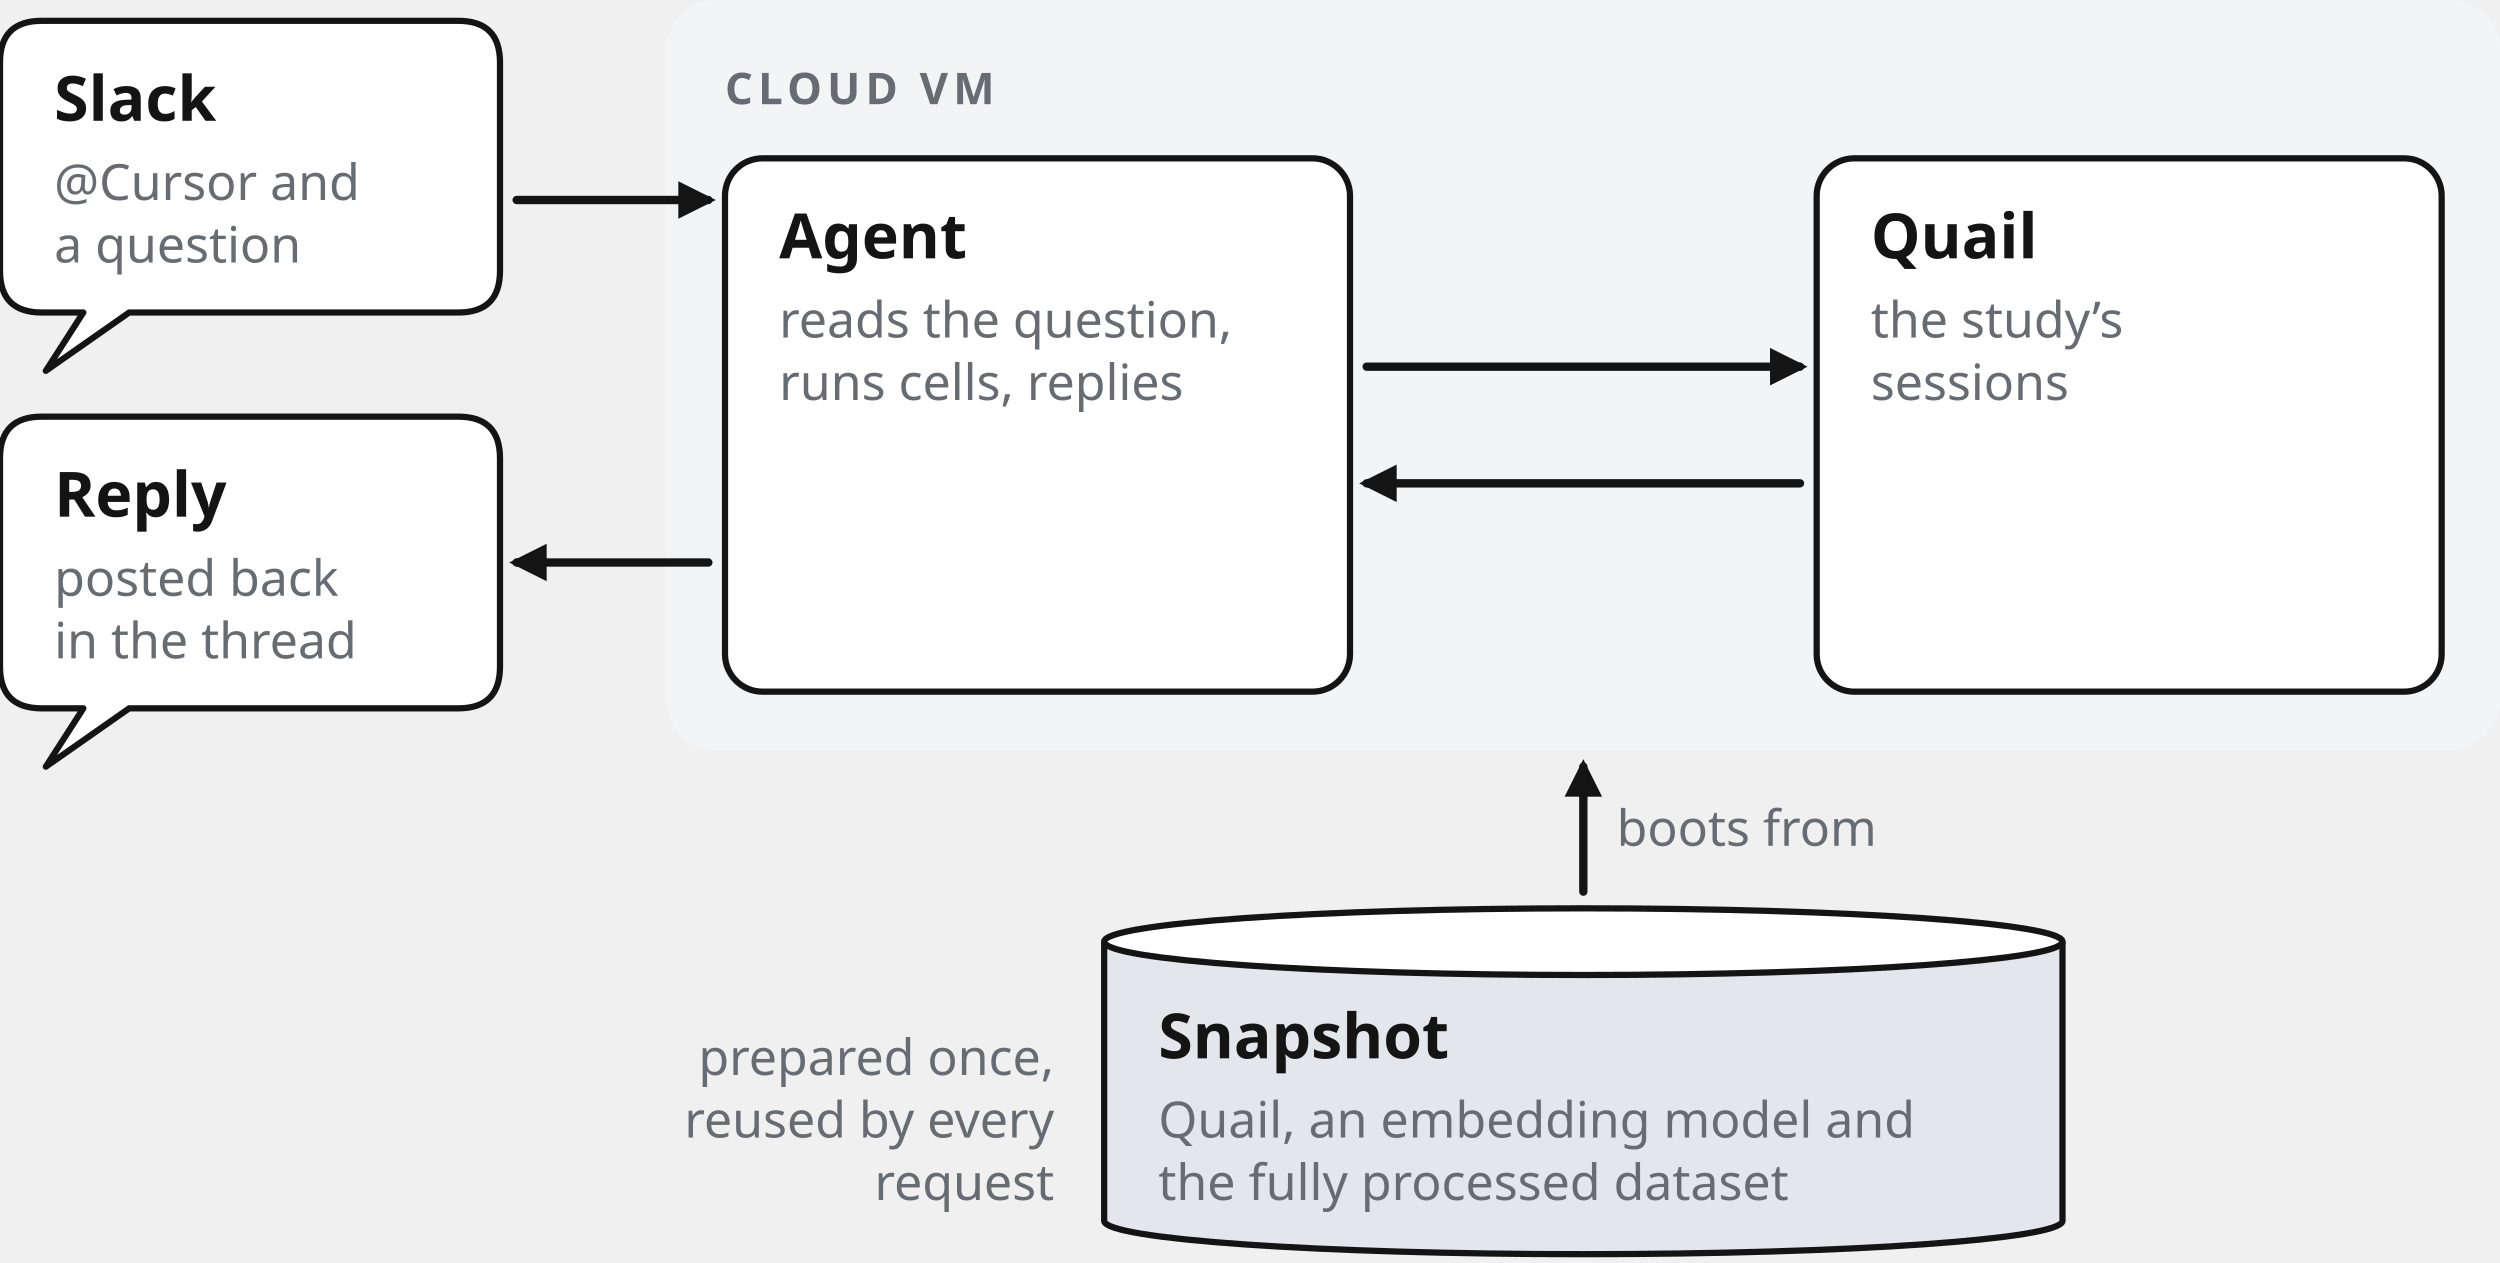
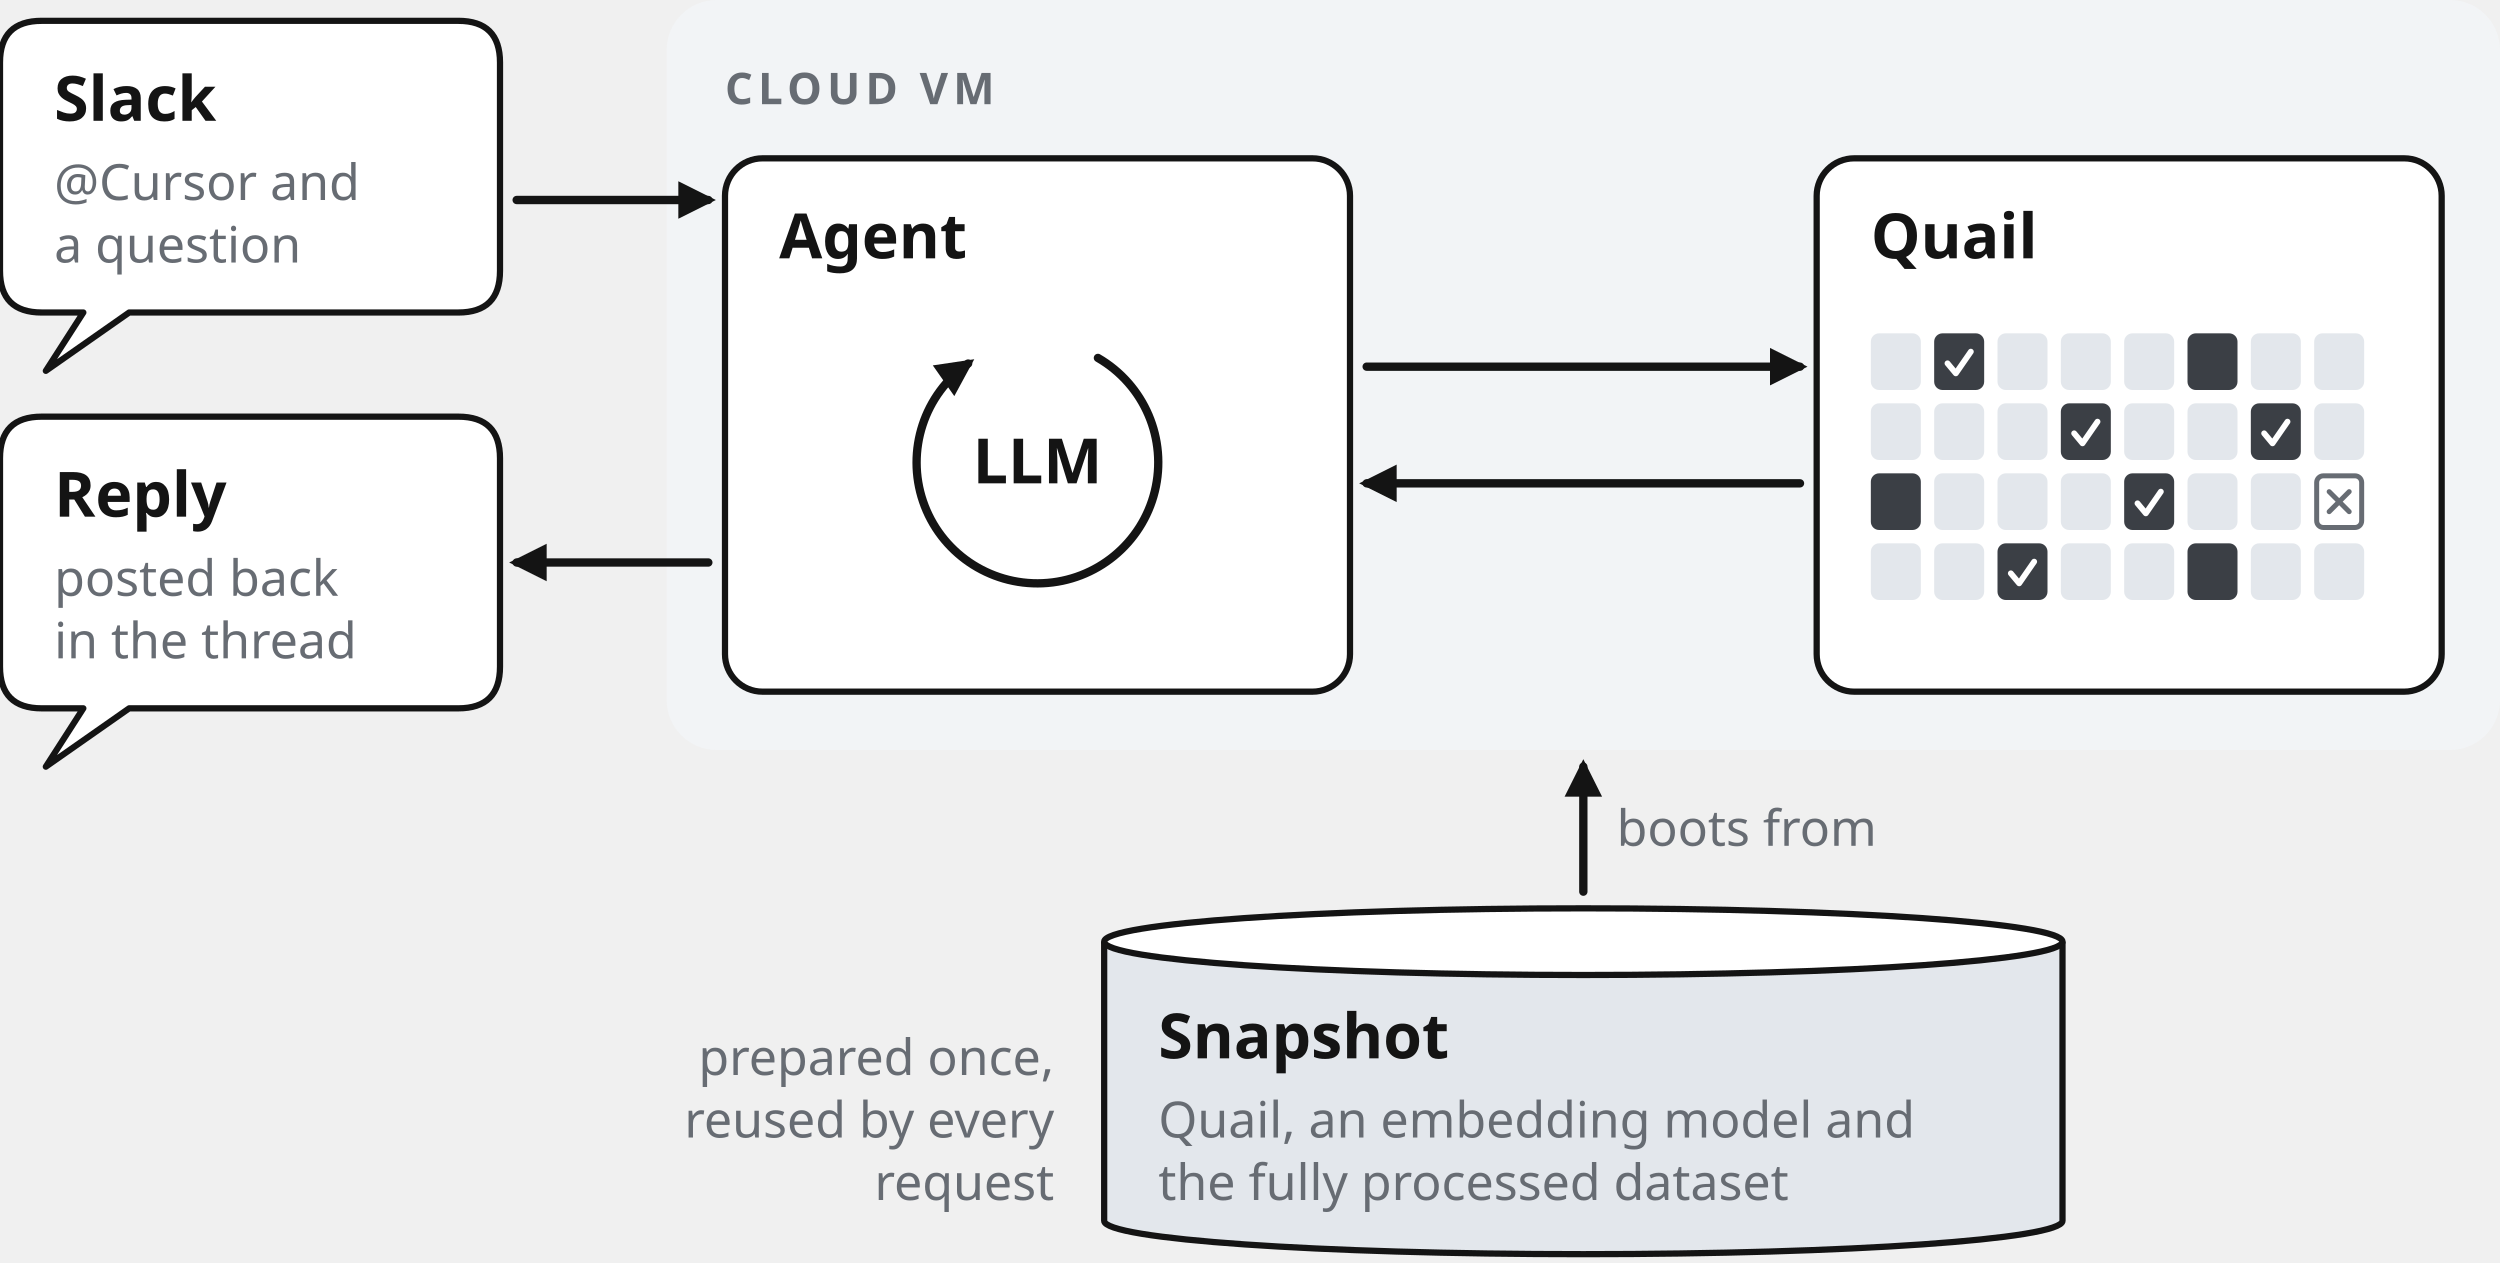
<svg xmlns="http://www.w3.org/2000/svg" viewBox="0 0 1200 606" width="1200" height="606">
  <style>
    text { font-family: 'Source Sans 3', sans-serif; fill: #141414; }
    .h { font-size: 30px; font-weight: 700; }
    .b { font-size: 25px; }
    .s { font-size: 24px; fill: #676C73; }
    .cap { font-size: 21px; font-weight: 700; letter-spacing: 2.5px; fill: #676C73; }
    .m { font-family: 'Source Code Pro', monospace; font-size: 24px; font-weight: 500; font-variant-ligatures: none; }
    .ln { fill: none; stroke: #141414; stroke-width: 4; stroke-linecap: round; stroke-linejoin: round; }
  </style>
  <defs>
    <marker id="a" viewBox="0 0 10 10" refX="8" refY="5" markerWidth="4.5" markerHeight="4.5" orient="auto-start-reverse">
      <path d="M0,0 L10,5 L0,10 z" fill="#141414" />
    </marker>
  </defs>
  <rect x="320" y="0" width="880" height="360" rx="24" fill="#F2F4F6" />
  <text class="cap" x="348" y="50">CLOUD VM</text>
  <rect x="348" y="76" width="300" height="256" rx="18" fill="#fff" stroke="#141414" stroke-width="3" />
  <text class="h" x="374" y="124" style="font-size:30px">Agent</text>
-   <text class="s" x="374" y="162">reads the question,</text>
-   <text class="s" x="374" y="192">runs cells, replies</text>
+   <path class="ln" d="M527.0,171.8 A58,58 0 1 1 464.7,174.5" marker-end="url(#a)" style="stroke-width:4" />
+   <text class="h" x="498" y="232" text-anchor="middle" style="font-size:30px">LLM</text>
  <rect x="872" y="76" width="300" height="256" rx="18" fill="#fff" stroke="#141414" stroke-width="3" />
  <text class="h" x="898" y="124" style="font-size:30px">Quail</text>
-   <text class="s" x="898" y="162">the study’s</text>
-   <text class="s" x="898" y="192">sessions</text>
+   <g transform="translate(898,160) scale(0.8)">
+     <rect x="0" y="0" width="30" height="34" rx="5" fill="#E3E7EC" />
+     <rect x="38" y="0" width="30" height="34" rx="5" fill="#3B3F45" />
+     <path d="M46,18 L51,24 L60,11" fill="none" stroke="#fff" stroke-width="3.5" stroke-linecap="round" stroke-linejoin="round" />
+     <rect x="76" y="0" width="30" height="34" rx="5" fill="#E3E7EC" />
+     <rect x="114" y="0" width="30" height="34" rx="5" fill="#E3E7EC" />
+     <rect x="152" y="0" width="30" height="34" rx="5" fill="#E3E7EC" />
+     <rect x="190" y="0" width="30" height="34" rx="5" fill="#3B3F45" />
+     <rect x="228" y="0" width="30" height="34" rx="5" fill="#E3E7EC" />
+     <rect x="266" y="0" width="30" height="34" rx="5" fill="#E3E7EC" />
+     <rect x="0" y="42" width="30" height="34" rx="5" fill="#E3E7EC" />
+     <rect x="38" y="42" width="30" height="34" rx="5" fill="#E3E7EC" />
+     <rect x="76" y="42" width="30" height="34" rx="5" fill="#E3E7EC" />
+     <rect x="114" y="42" width="30" height="34" rx="5" fill="#3B3F45" />
+     <path d="M122,60 L127,66 L136,53" fill="none" stroke="#fff" stroke-width="3.5" stroke-linecap="round" stroke-linejoin="round" />
+     <rect x="152" y="42" width="30" height="34" rx="5" fill="#E3E7EC" />
+     <rect x="190" y="42" width="30" height="34" rx="5" fill="#E3E7EC" />
+     <rect x="228" y="42" width="30" height="34" rx="5" fill="#3B3F45" />
+     <path d="M236,60 L241,66 L250,53" fill="none" stroke="#fff" stroke-width="3.5" stroke-linecap="round" stroke-linejoin="round" />
+     <rect x="266" y="42" width="30" height="34" rx="5" fill="#E3E7EC" />
+     <rect x="0" y="84" width="30" height="34" rx="5" fill="#3B3F45" />
+     <rect x="38" y="84" width="30" height="34" rx="5" fill="#E3E7EC" />
+     <rect x="76" y="84" width="30" height="34" rx="5" fill="#E3E7EC" />
+     <rect x="114" y="84" width="30" height="34" rx="5" fill="#E3E7EC" />
+     <rect x="152" y="84" width="30" height="34" rx="5" fill="#3B3F45" />
+     <path d="M160,102 L165,108 L174,95" fill="none" stroke="#fff" stroke-width="3.5" stroke-linecap="round" stroke-linejoin="round" />
+     <rect x="190" y="84" width="30" height="34" rx="5" fill="#E3E7EC" />
+     <rect x="228" y="84" width="30" height="34" rx="5" fill="#E3E7EC" />
+     <rect x="267.5" y="85.5" width="27" height="31" rx="4" fill="#fff" stroke="#676C73" stroke-width="3" />
+     <path d="M275,95 L287,107 M287,95 L275,107" stroke="#676C73" stroke-width="3" stroke-linecap="round" />
+     <rect x="0" y="126" width="30" height="34" rx="5" fill="#E3E7EC" />
+     <rect x="38" y="126" width="30" height="34" rx="5" fill="#E3E7EC" />
+     <rect x="76" y="126" width="30" height="34" rx="5" fill="#3B3F45" />
+     <path d="M84,144 L89,150 L98,137" fill="none" stroke="#fff" stroke-width="3.5" stroke-linecap="round" stroke-linejoin="round" />
+     <rect x="114" y="126" width="30" height="34" rx="5" fill="#E3E7EC" />
+     <rect x="152" y="126" width="30" height="34" rx="5" fill="#E3E7EC" />
+     <rect x="190" y="126" width="30" height="34" rx="5" fill="#3B3F45" />
+     <rect x="228" y="126" width="30" height="34" rx="5" fill="#E3E7EC" />
+     <rect x="266" y="126" width="30" height="34" rx="5" fill="#E3E7EC" />
+   </g>
  <path class="ln" d="M656,176 L864,176" marker-end="url(#a)" />
  <path class="ln" d="M864,232 L656,232" marker-end="url(#a)" />
  <path d="M20,10 H220 Q240,10 240,30 V130 Q240,150 220,150 H62 L22,178 L40,150 H20 Q0,150 0,130 V30 Q0,10 20,10 Z" fill="#fff" stroke="#141414" stroke-width="3" stroke-linejoin="round" />
  <text class="h" x="26" y="58" style="font-size:30px">Slack</text>
  <text class="s" x="26" y="96">@Cursor and</text>
  <text class="s" x="26" y="126">a question</text>
  <path class="ln" d="M248,96 L340,96" marker-end="url(#a)" />
  <path d="M20,200 H220 Q240,200 240,220 V320 Q240,340 220,340 H62 L22,368 L40,340 H20 Q0,340 0,320 V220 Q0,200 20,200 Z" fill="#fff" stroke="#141414" stroke-width="3" stroke-linejoin="round" />
  <text class="h" x="26" y="248" style="font-size:30px">Reply</text>
  <text class="s" x="26" y="286">posted back</text>
  <text class="s" x="26" y="316">in the thread</text>
  <path class="ln" d="M340,270 L248,270" marker-end="url(#a)" />
  <path class="ln" d="M760.0,428 L760.0,368" marker-end="url(#a)" />
  <text class="s" x="776" y="406">boots from</text>
  <path d="M530.0,452 V586 A230.0,16 0 0 0 990.0,586 V452" fill="#E3E7EC" stroke="#141414" stroke-width="3" />
  <ellipse cx="760.0" cy="452" rx="230.0" ry="16" fill="#fff" stroke="#141414" stroke-width="3" />
  <text class="h" x="556" y="508" style="font-size:30px">Snapshot</text>
  <text class="s" x="556" y="546">Quail, an embedding model and</text>
  <text class="s" x="556" y="576">the fully processed dataset</text>
  <text class="s" x="506" y="516" text-anchor="end">prepared once,</text>
  <text class="s" x="506" y="546" text-anchor="end">reused by every</text>
  <text class="s" x="506" y="576" text-anchor="end">request</text>
</svg>
